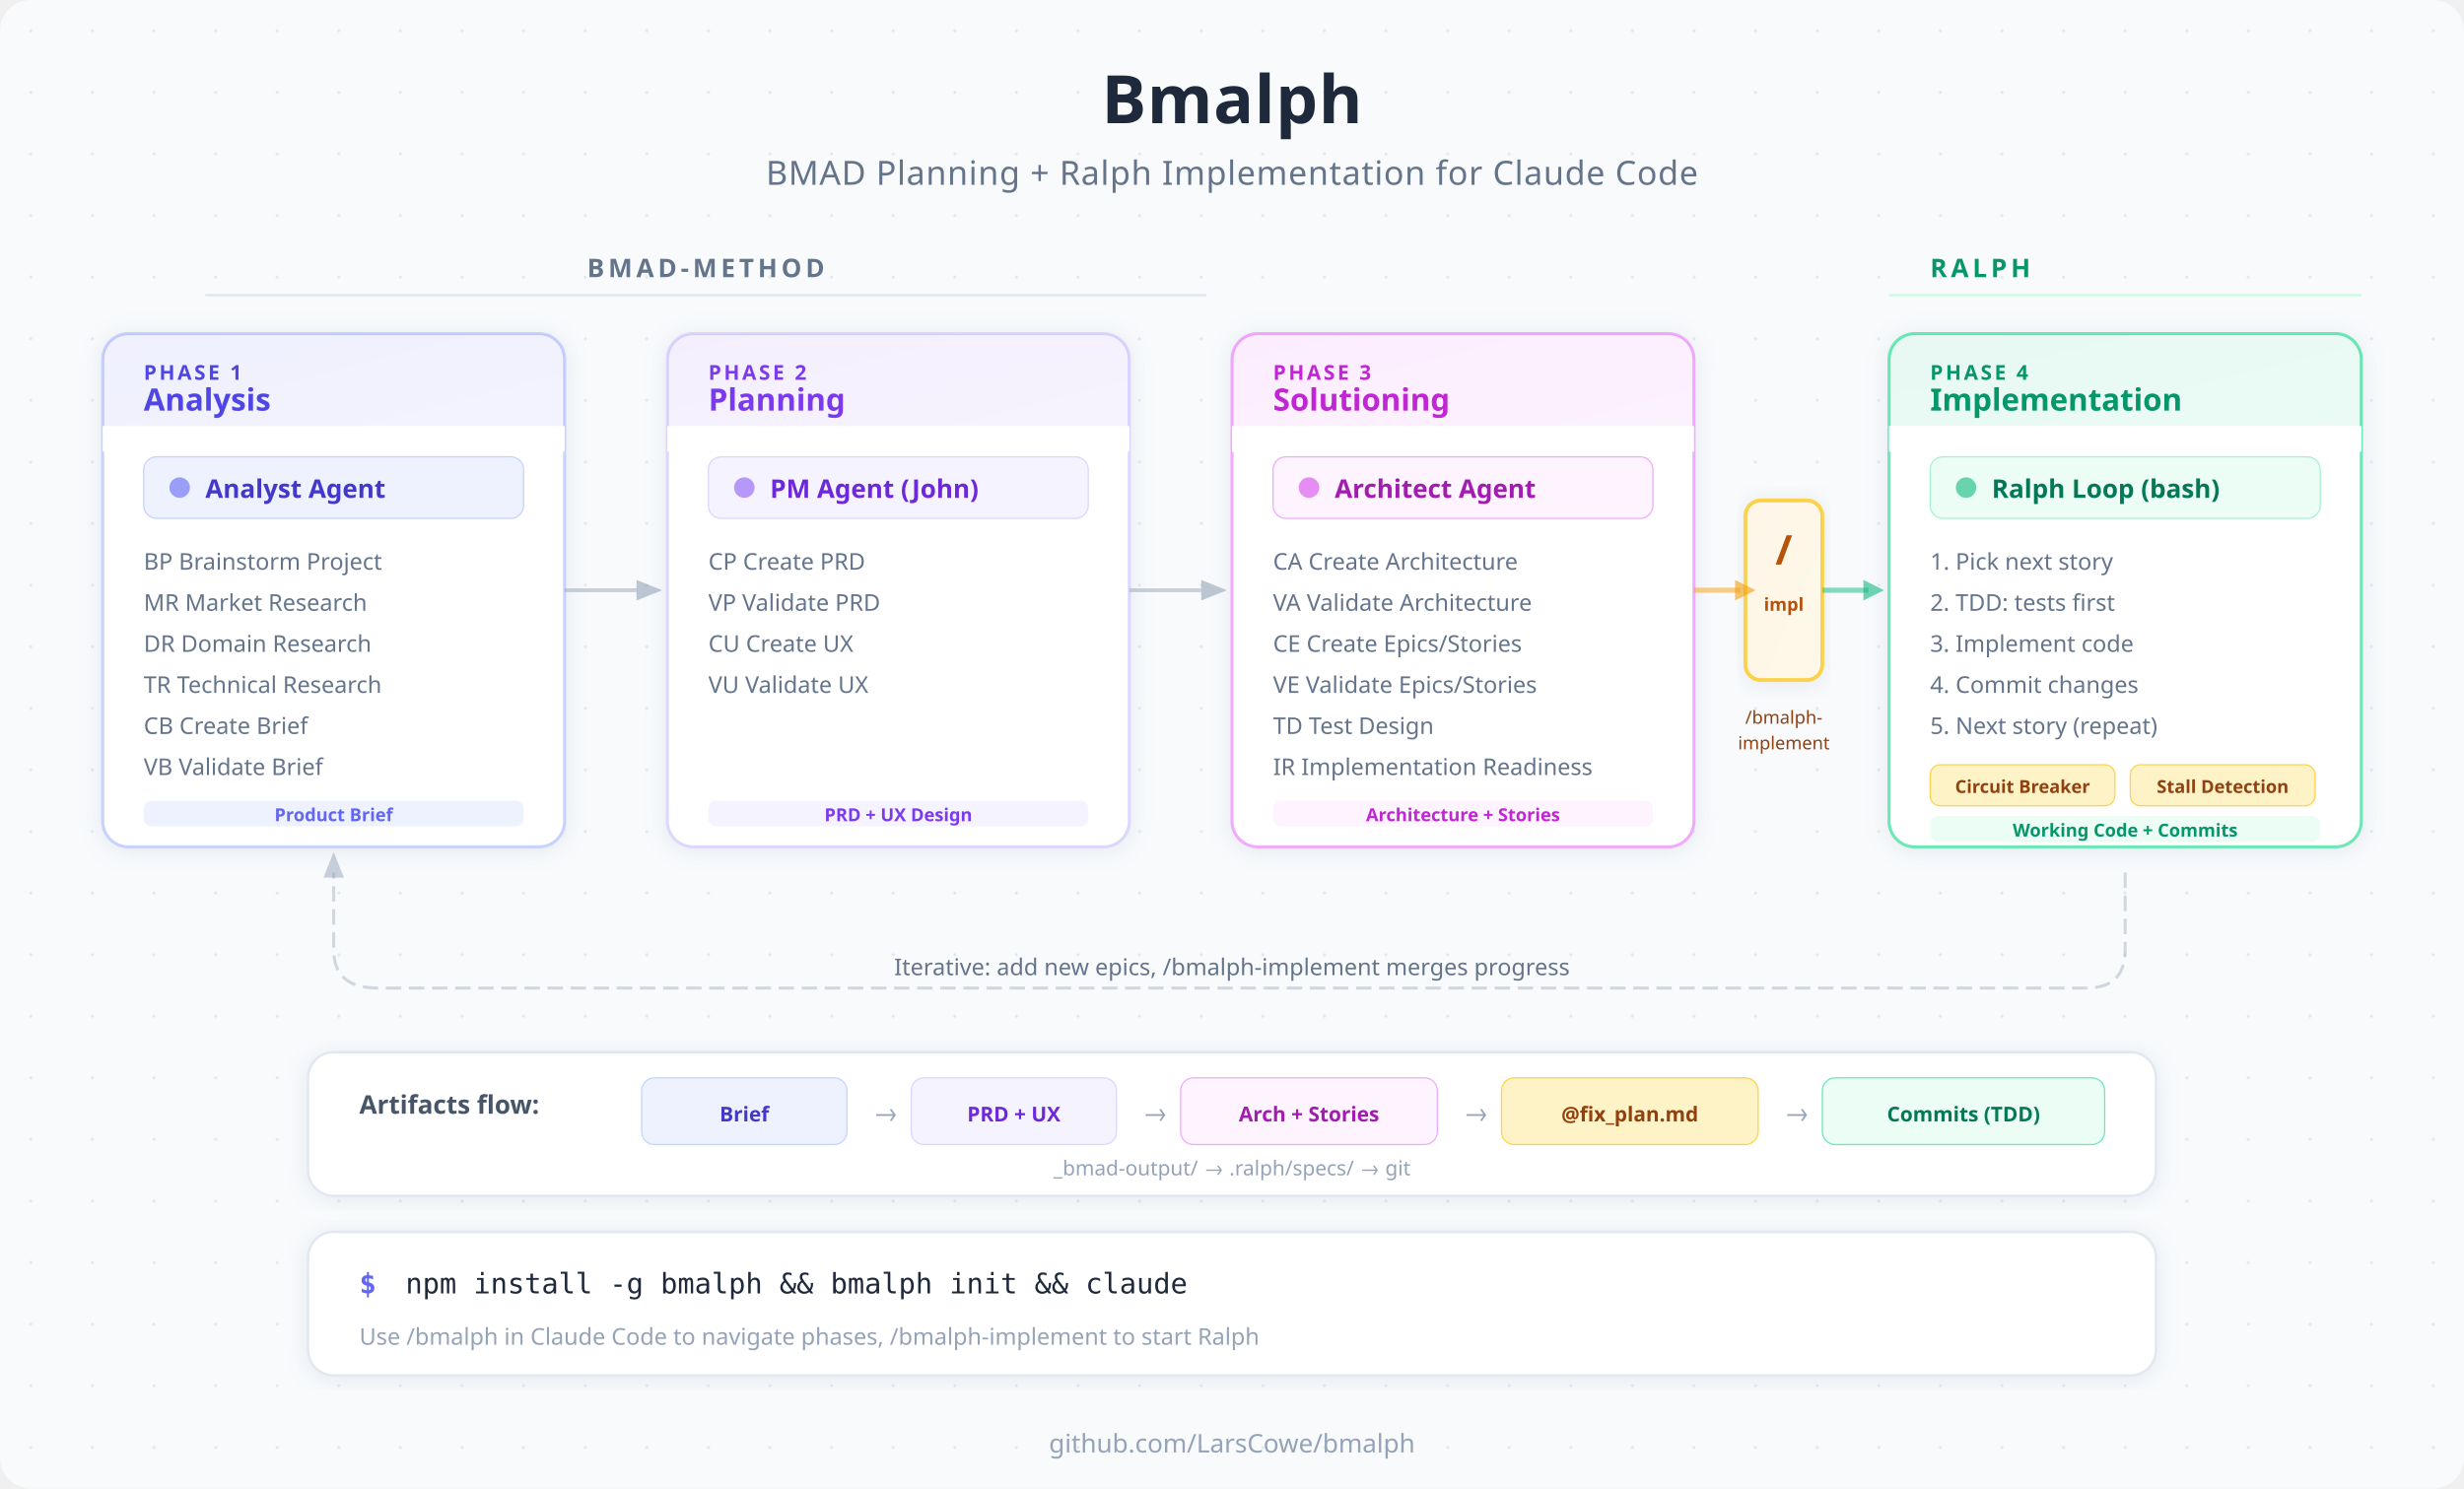
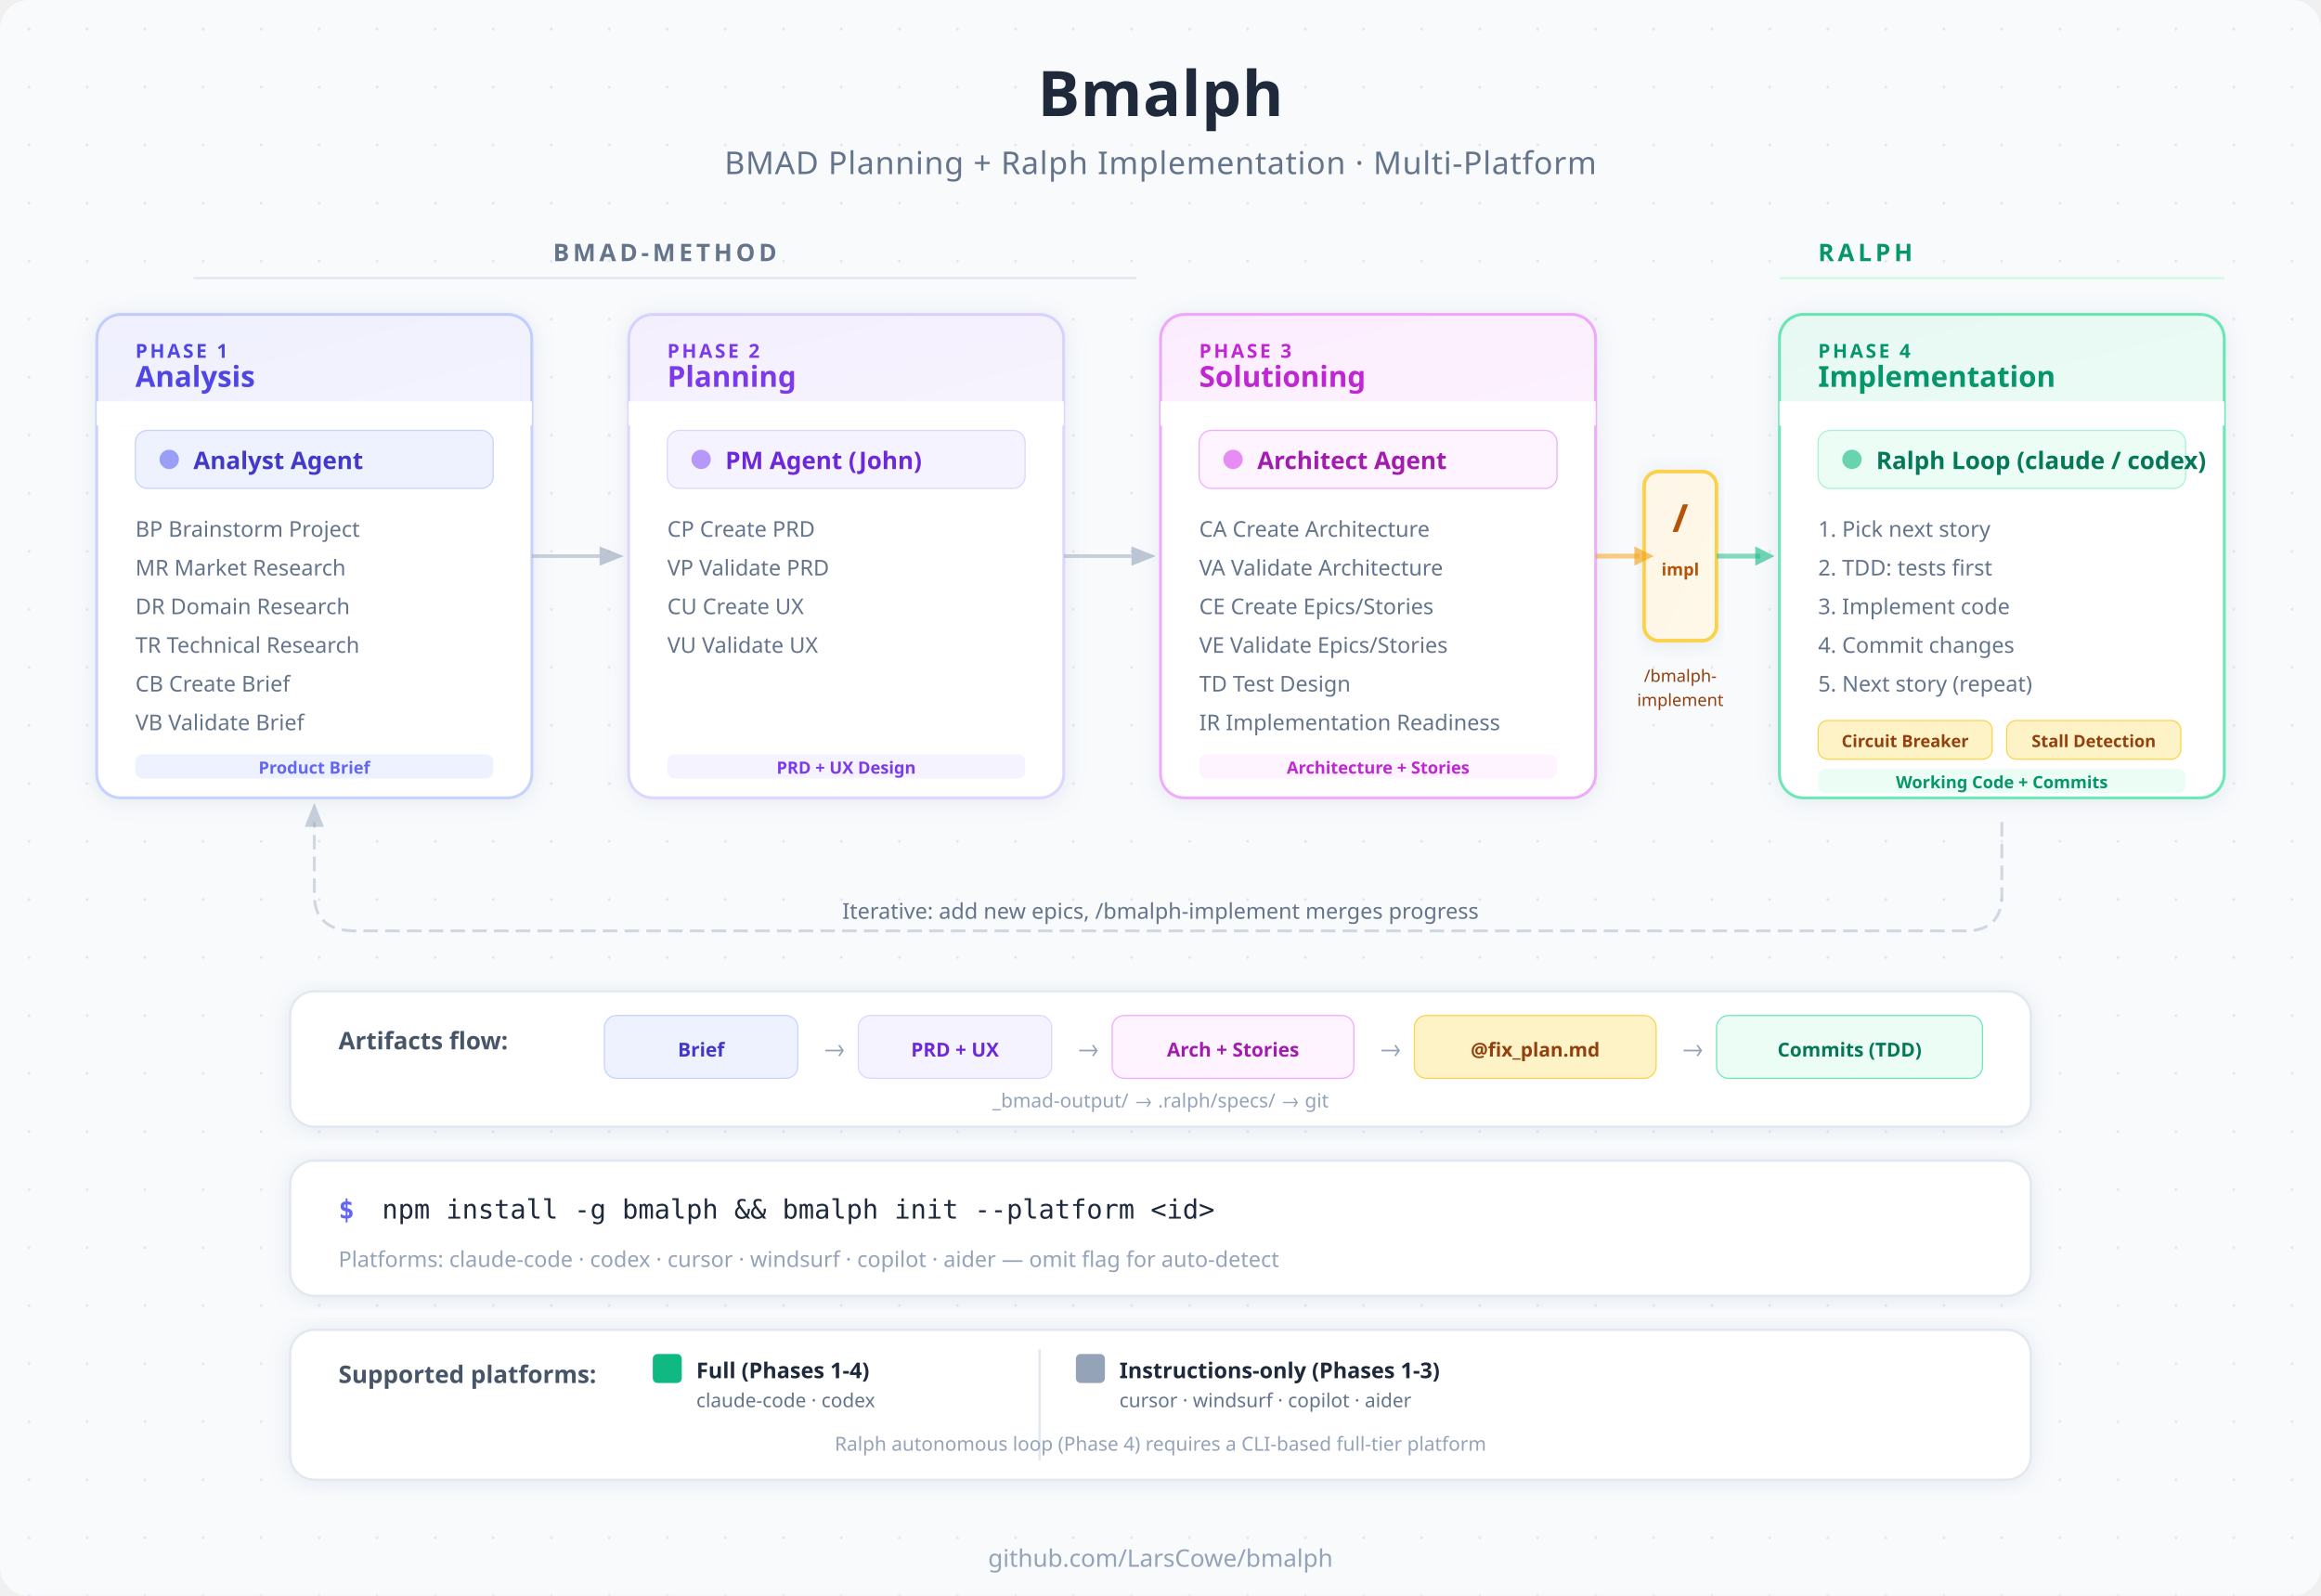
- <svg xmlns="http://www.w3.org/2000/svg" viewBox="0 0 960 580" font-family="'Segoe UI', 'Helvetica Neue', sans-serif">
+ <svg xmlns="http://www.w3.org/2000/svg" viewBox="0 0 960 660" font-family="'Segoe UI', 'Helvetica Neue', sans-serif">
  <defs>
    <linearGradient id="phase1Grad" x1="0%" y1="0%" x2="100%" y2="100%">
      <stop offset="0%" style="stop-color:#6366f1" />
      <stop offset="100%" style="stop-color:#818cf8" />
    </linearGradient>
    <linearGradient id="phase2Grad" x1="0%" y1="0%" x2="100%" y2="100%">
      <stop offset="0%" style="stop-color:#8b5cf6" />
      <stop offset="100%" style="stop-color:#a78bfa" />
    </linearGradient>
    <linearGradient id="phase3Grad" x1="0%" y1="0%" x2="100%" y2="100%">
      <stop offset="0%" style="stop-color:#d946ef" />
      <stop offset="100%" style="stop-color:#e879f9" />
    </linearGradient>
    <linearGradient id="phase4Grad" x1="0%" y1="0%" x2="100%" y2="100%">
      <stop offset="0%" style="stop-color:#10b981" />
      <stop offset="100%" style="stop-color:#34d399" />
    </linearGradient>
    <linearGradient id="transGrad" x1="0%" y1="0%" x2="100%" y2="100%">
      <stop offset="0%" style="stop-color:#f59e0b" />
      <stop offset="100%" style="stop-color:#fbbf24" />
    </linearGradient>
    <filter id="softShadow">
      <feDropShadow dx="0" dy="1" stdDeviation="4" flood-color="#94a3b8" flood-opacity="0.18" />
    </filter>
  </defs>
-   <rect width="960" height="580" fill="#f8fafc" rx="12" />
+   <rect width="960" height="660" fill="#f8fafc" rx="12" />
  <pattern id="dots" x="0" y="0" width="24" height="24" patternUnits="userSpaceOnUse">
    <circle cx="12" cy="12" r="0.6" fill="#cbd5e1" opacity="0.5" />
  </pattern>
-   <rect width="960" height="580" fill="url(#dots)" rx="12" />
+   <rect width="960" height="660" fill="url(#dots)" rx="12" />
  <text x="480" y="48" text-anchor="middle" fill="#1e293b" font-size="26" font-weight="700" letter-spacing="0.3">Bmalph</text>
-   <text x="480" y="72" text-anchor="middle" fill="#64748b" font-size="13" letter-spacing="0.3">BMAD Planning + Ralph Implementation for Claude Code</text>
+   <text x="480" y="72" text-anchor="middle" fill="#64748b" font-size="13" letter-spacing="0.3">BMAD Planning + Ralph Implementation · Multi-Platform</text>
  <text x="275" y="108" text-anchor="middle" fill="#64748b" font-size="10" font-weight="600" letter-spacing="1.5">BMAD-METHOD</text>
  <line x1="80" y1="115" x2="470" y2="115" stroke="#e2e8f0" stroke-width="1" />
  <g filter="url(#softShadow)">
    <rect x="40" y="130" width="180" height="200" rx="10" fill="#ffffff" stroke="#c7d2fe" stroke-width="1.2" />
  </g>
  <rect x="40" y="130" width="180" height="46" rx="10" fill="url(#phase1Grad)" opacity="0.1" />
  <rect x="40" y="166" width="180" height="10" fill="#ffffff" />
  <text x="56" y="148" fill="#4f46e5" font-size="8" font-weight="700" letter-spacing="1">PHASE 1</text>
  <text x="56" y="160" fill="#4f46e5" font-size="12" font-weight="700">Analysis</text>
  <rect x="56" y="178" width="148" height="24" rx="5" fill="#eef2ff" stroke="#c7d2fe" stroke-width="0.5" />
  <circle cx="70" cy="190" r="4" fill="#6366f1" opacity="0.6" />
  <text x="80" y="194" fill="#4338ca" font-size="10" font-weight="600">Analyst Agent</text>
  <text x="56" y="222" fill="#64748b" font-size="9">BP  Brainstorm Project</text>
  <text x="56" y="238" fill="#64748b" font-size="9">MR  Market Research</text>
  <text x="56" y="254" fill="#64748b" font-size="9">DR  Domain Research</text>
  <text x="56" y="270" fill="#64748b" font-size="9">TR  Technical Research</text>
  <text x="56" y="286" fill="#64748b" font-size="9">CB  Create Brief</text>
  <text x="56" y="302" fill="#64748b" font-size="9">VB  Validate Brief</text>
  <rect x="56" y="312" width="148" height="10" rx="3" fill="#eef2ff" />
  <text x="130" y="320" text-anchor="middle" fill="#6366f1" font-size="7" font-weight="600">Product Brief</text>
  <line x1="220" y1="230" x2="248" y2="230" stroke="#94a3b8" stroke-width="1.5" opacity="0.5" />
  <polygon points="248,226 258,230 248,234" fill="#94a3b8" opacity="0.6" />
  <g filter="url(#softShadow)">
    <rect x="260" y="130" width="180" height="200" rx="10" fill="#ffffff" stroke="#ddd6fe" stroke-width="1.2" />
  </g>
  <rect x="260" y="130" width="180" height="46" rx="10" fill="url(#phase2Grad)" opacity="0.1" />
  <rect x="260" y="166" width="180" height="10" fill="#ffffff" />
  <text x="276" y="148" fill="#7c3aed" font-size="8" font-weight="700" letter-spacing="1">PHASE 2</text>
  <text x="276" y="160" fill="#7c3aed" font-size="12" font-weight="700">Planning</text>
  <rect x="276" y="178" width="148" height="24" rx="5" fill="#f5f3ff" stroke="#ddd6fe" stroke-width="0.5" />
  <circle cx="290" cy="190" r="4" fill="#8b5cf6" opacity="0.6" />
  <text x="300" y="194" fill="#6d28d9" font-size="10" font-weight="600">PM Agent (John)</text>
  <text x="276" y="222" fill="#64748b" font-size="9">CP  Create PRD</text>
  <text x="276" y="238" fill="#64748b" font-size="9">VP  Validate PRD</text>
  <text x="276" y="254" fill="#64748b" font-size="9">CU  Create UX</text>
  <text x="276" y="270" fill="#64748b" font-size="9">VU  Validate UX</text>
  <rect x="276" y="312" width="148" height="10" rx="3" fill="#f5f3ff" />
  <text x="350" y="320" text-anchor="middle" fill="#7c3aed" font-size="7" font-weight="600">PRD + UX Design</text>
  <line x1="440" y1="230" x2="468" y2="230" stroke="#94a3b8" stroke-width="1.5" opacity="0.5" />
  <polygon points="468,226 478,230 468,234" fill="#94a3b8" opacity="0.6" />
  <g filter="url(#softShadow)">
    <rect x="480" y="130" width="180" height="200" rx="10" fill="#ffffff" stroke="#f0abfc" stroke-width="1.2" />
  </g>
  <rect x="480" y="130" width="180" height="46" rx="10" fill="url(#phase3Grad)" opacity="0.1" />
  <rect x="480" y="166" width="180" height="10" fill="#ffffff" />
  <text x="496" y="148" fill="#c026d3" font-size="8" font-weight="700" letter-spacing="1">PHASE 3</text>
  <text x="496" y="160" fill="#c026d3" font-size="12" font-weight="700">Solutioning</text>
  <rect x="496" y="178" width="148" height="24" rx="5" fill="#fdf4ff" stroke="#f0abfc" stroke-width="0.5" />
  <circle cx="510" cy="190" r="4" fill="#d946ef" opacity="0.6" />
  <text x="520" y="194" fill="#a21caf" font-size="10" font-weight="600">Architect Agent</text>
  <text x="496" y="222" fill="#64748b" font-size="9">CA  Create Architecture</text>
  <text x="496" y="238" fill="#64748b" font-size="9">VA  Validate Architecture</text>
  <text x="496" y="254" fill="#64748b" font-size="9">CE  Create Epics/Stories</text>
  <text x="496" y="270" fill="#64748b" font-size="9">VE  Validate Epics/Stories</text>
  <text x="496" y="286" fill="#64748b" font-size="9">TD  Test Design</text>
  <text x="496" y="302" fill="#64748b" font-size="9">IR  Implementation Readiness</text>
  <rect x="496" y="312" width="148" height="10" rx="3" fill="#fdf4ff" />
  <text x="570" y="320" text-anchor="middle" fill="#c026d3" font-size="7" font-weight="600">Architecture + Stories</text>
  <g filter="url(#softShadow)">
    <rect x="680" y="195" width="30" height="70" rx="6" fill="#ffffff" stroke="#fcd34d" stroke-width="1.5" />
  </g>
  <rect x="680" y="195" width="30" height="70" rx="6" fill="url(#transGrad)" opacity="0.1" />
  <text x="695" y="220" text-anchor="middle" fill="#b45309" font-size="16" font-weight="700">/</text>
  <text x="695" y="238" text-anchor="middle" fill="#b45309" font-size="7" font-weight="600">impl</text>
  <line x1="660" y1="230" x2="678" y2="230" stroke="#f59e0b" stroke-width="2" opacity="0.5" />
  <polygon points="676,226 684,230 676,234" fill="#f59e0b" opacity="0.6" />
  <line x1="710" y1="230" x2="728" y2="230" stroke="#10b981" stroke-width="2" opacity="0.5" />
  <polygon points="726,226 734,230 726,234" fill="#10b981" opacity="0.6" />
  <text x="695" y="282" text-anchor="middle" fill="#92400e" font-size="7" font-weight="500">/bmalph-</text>
  <text x="695" y="292" text-anchor="middle" fill="#92400e" font-size="7" font-weight="500">implement</text>
  <g filter="url(#softShadow)">
    <rect x="736" y="130" width="184" height="200" rx="10" fill="#ffffff" stroke="#6ee7b7" stroke-width="1.2" />
  </g>
  <rect x="736" y="130" width="184" height="46" rx="10" fill="url(#phase4Grad)" opacity="0.1" />
  <rect x="736" y="166" width="184" height="10" fill="#ffffff" />
  <text x="752" y="148" fill="#059669" font-size="8" font-weight="700" letter-spacing="1">PHASE 4</text>
  <text x="752" y="160" fill="#059669" font-size="12" font-weight="700">Implementation</text>
  <text x="752" y="108" fill="#059669" font-size="10" font-weight="600" letter-spacing="1.5">RALPH</text>
  <line x1="736" y1="115" x2="920" y2="115" stroke="#d1fae5" stroke-width="1" />
  <rect x="752" y="178" width="152" height="24" rx="5" fill="#ecfdf5" stroke="#a7f3d0" stroke-width="0.5" />
  <circle cx="766" cy="190" r="4" fill="#10b981" opacity="0.6" />
-   <text x="776" y="194" fill="#047857" font-size="10" font-weight="600">Ralph Loop (bash)</text>
+   <text x="776" y="194" fill="#047857" font-size="10" font-weight="600">Ralph Loop (claude / codex)</text>
  <text x="752" y="222" fill="#64748b" font-size="9">1. Pick next story</text>
  <text x="752" y="238" fill="#64748b" font-size="9">2. TDD: tests first</text>
  <text x="752" y="254" fill="#64748b" font-size="9">3. Implement code</text>
  <text x="752" y="270" fill="#64748b" font-size="9">4. Commit changes</text>
  <text x="752" y="286" fill="#64748b" font-size="9">5. Next story (repeat)</text>
  <rect x="752" y="298" width="72" height="16" rx="4" fill="#fef3c7" stroke="#fcd34d" stroke-width="0.5" />
  <text x="788" y="309" text-anchor="middle" fill="#92400e" font-size="7" font-weight="600">Circuit Breaker</text>
  <rect x="830" y="298" width="72" height="16" rx="4" fill="#fef3c7" stroke="#fcd34d" stroke-width="0.5" />
  <text x="866" y="309" text-anchor="middle" fill="#92400e" font-size="7" font-weight="600">Stall Detection</text>
  <rect x="752" y="318" width="152" height="10" rx="3" fill="#ecfdf5" />
  <text x="828" y="326" text-anchor="middle" fill="#059669" font-size="7" font-weight="600">Working Code + Commits</text>
  <path d="M 828 340 L 828 370 Q 828 385 813 385 L 147 385 Q 130 385 130 370 L 130 340" fill="none" stroke="#94a3b8" stroke-width="1.2" stroke-dasharray="6,3" opacity="0.4" />
  <polygon points="126,342 130,332 134,342" fill="#94a3b8" opacity="0.5" />
  <text x="480" y="380" text-anchor="middle" fill="#64748b" font-size="9" font-weight="500">Iterative: add new epics, /bmalph-implement merges progress</text>
  <g filter="url(#softShadow)">
    <rect x="120" y="410" width="720" height="56" rx="10" fill="#ffffff" stroke="#e2e8f0" stroke-width="1" />
  </g>
  <text x="140" y="434" fill="#475569" font-size="10" font-weight="600">Artifacts flow:</text>
  <rect x="250" y="420" width="80" height="26" rx="5" fill="#eef2ff" stroke="#c7d2fe" stroke-width="0.5" />
  <text x="290" y="437" text-anchor="middle" fill="#4338ca" font-size="8" font-weight="600">Brief</text>
  <text x="340" y="437" fill="#94a3b8" font-size="10">→</text>
  <rect x="355" y="420" width="80" height="26" rx="5" fill="#f5f3ff" stroke="#ddd6fe" stroke-width="0.5" />
  <text x="395" y="437" text-anchor="middle" fill="#6d28d9" font-size="8" font-weight="600">PRD + UX</text>
  <text x="445" y="437" fill="#94a3b8" font-size="10">→</text>
  <rect x="460" y="420" width="100" height="26" rx="5" fill="#fdf4ff" stroke="#f0abfc" stroke-width="0.5" />
  <text x="510" y="437" text-anchor="middle" fill="#a21caf" font-size="8" font-weight="600">Arch + Stories</text>
  <text x="570" y="437" fill="#94a3b8" font-size="10">→</text>
  <rect x="585" y="420" width="100" height="26" rx="5" fill="#fef3c7" stroke="#fcd34d" stroke-width="0.5" />
  <text x="635" y="437" text-anchor="middle" fill="#92400e" font-size="8" font-weight="600">@fix_plan.md</text>
  <text x="695" y="437" fill="#94a3b8" font-size="10">→</text>
  <rect x="710" y="420" width="110" height="26" rx="5" fill="#ecfdf5" stroke="#6ee7b7" stroke-width="0.5" />
  <text x="765" y="437" text-anchor="middle" fill="#047857" font-size="8" font-weight="600">Commits (TDD)</text>
  <text x="480" y="458" text-anchor="middle" fill="#94a3b8" font-size="8">_bmad-output/ → .ralph/specs/ → git</text>
  <g filter="url(#softShadow)">
    <rect x="120" y="480" width="720" height="56" rx="10" fill="#ffffff" stroke="#e2e8f0" stroke-width="1" />
  </g>
  <text x="140" y="504" fill="#6366f1" font-size="11" font-weight="600" font-family="'Fira Code', 'SF Mono', monospace">$</text>
-   <text x="158" y="504" fill="#1e293b" font-size="11" font-family="'Fira Code', 'SF Mono', monospace">npm install -g bmalph &amp;&amp; bmalph init &amp;&amp; claude</text>
-   <text x="140" y="524" fill="#94a3b8" font-size="9">Use /bmalph in Claude Code to navigate phases, /bmalph-implement to start Ralph</text>
-   <text x="480" y="566" text-anchor="middle" fill="#94a3b8" font-size="10">github.com/LarsCowe/bmalph</text>
+   <text x="158" y="504" fill="#1e293b" font-size="11" font-family="'Fira Code', 'SF Mono', monospace">npm install -g bmalph &amp;&amp; bmalph init --platform &lt;id&gt;</text>
+   <text x="140" y="524" fill="#94a3b8" font-size="9">Platforms: claude-code · codex · cursor · windsurf · copilot · aider  —  omit flag for auto-detect</text>
+   <g filter="url(#softShadow)">
+     <rect x="120" y="550" width="720" height="62" rx="10" fill="#ffffff" stroke="#e2e8f0" stroke-width="1" />
+   </g>
+   <text x="140" y="572" fill="#475569" font-size="10" font-weight="600">Supported platforms:</text>
+   <rect x="270" y="560" width="12" height="12" rx="2" fill="#10b981" />
+   <text x="288" y="570" fill="#1e293b" font-size="9" font-weight="600">Full  (Phases 1-4)</text>
+   <text x="288" y="582" fill="#64748b" font-size="8">claude-code · codex</text>
+   <line x1="430" y1="558" x2="430" y2="604" stroke="#e2e8f0" stroke-width="1" />
+   <rect x="445" y="560" width="12" height="12" rx="2" fill="#94a3b8" />
+   <text x="463" y="570" fill="#1e293b" font-size="9" font-weight="600">Instructions-only  (Phases 1-3)</text>
+   <text x="463" y="582" fill="#64748b" font-size="8">cursor · windsurf · copilot · aider</text>
+   <text x="480" y="600" text-anchor="middle" fill="#94a3b8" font-size="8">Ralph autonomous loop (Phase 4) requires a CLI-based full-tier platform</text>
+   <text x="480" y="648" text-anchor="middle" fill="#94a3b8" font-size="10">github.com/LarsCowe/bmalph</text>
</svg>
